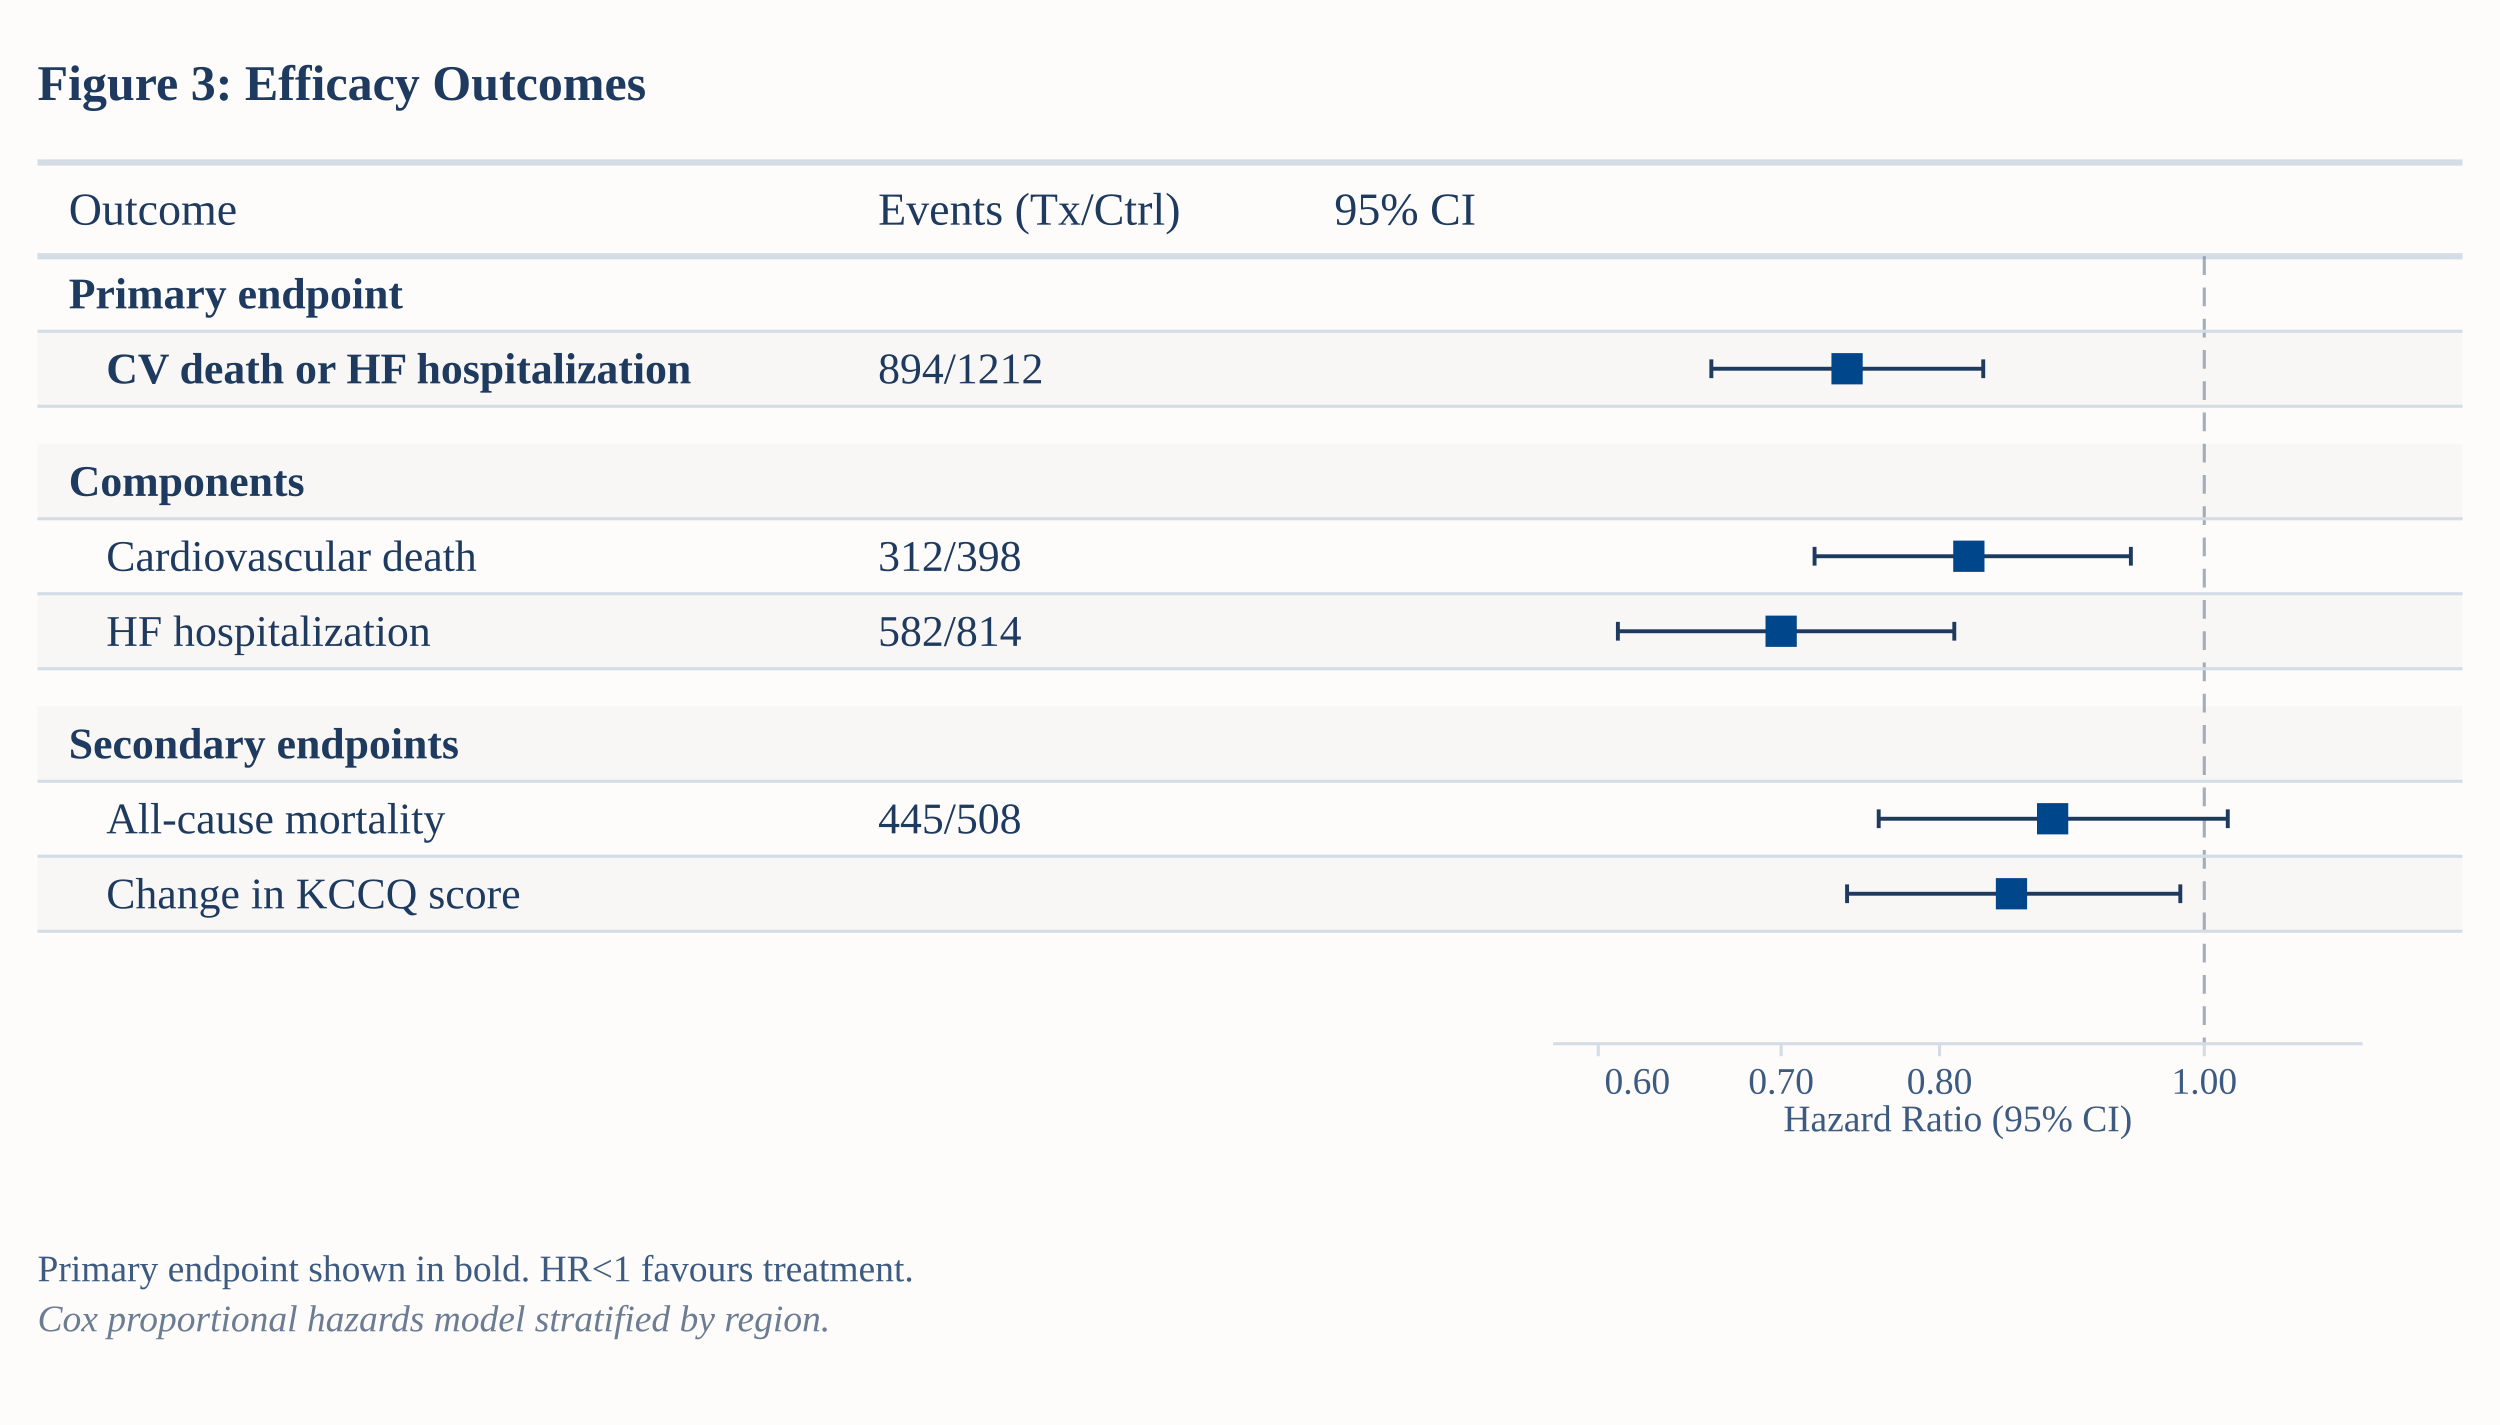
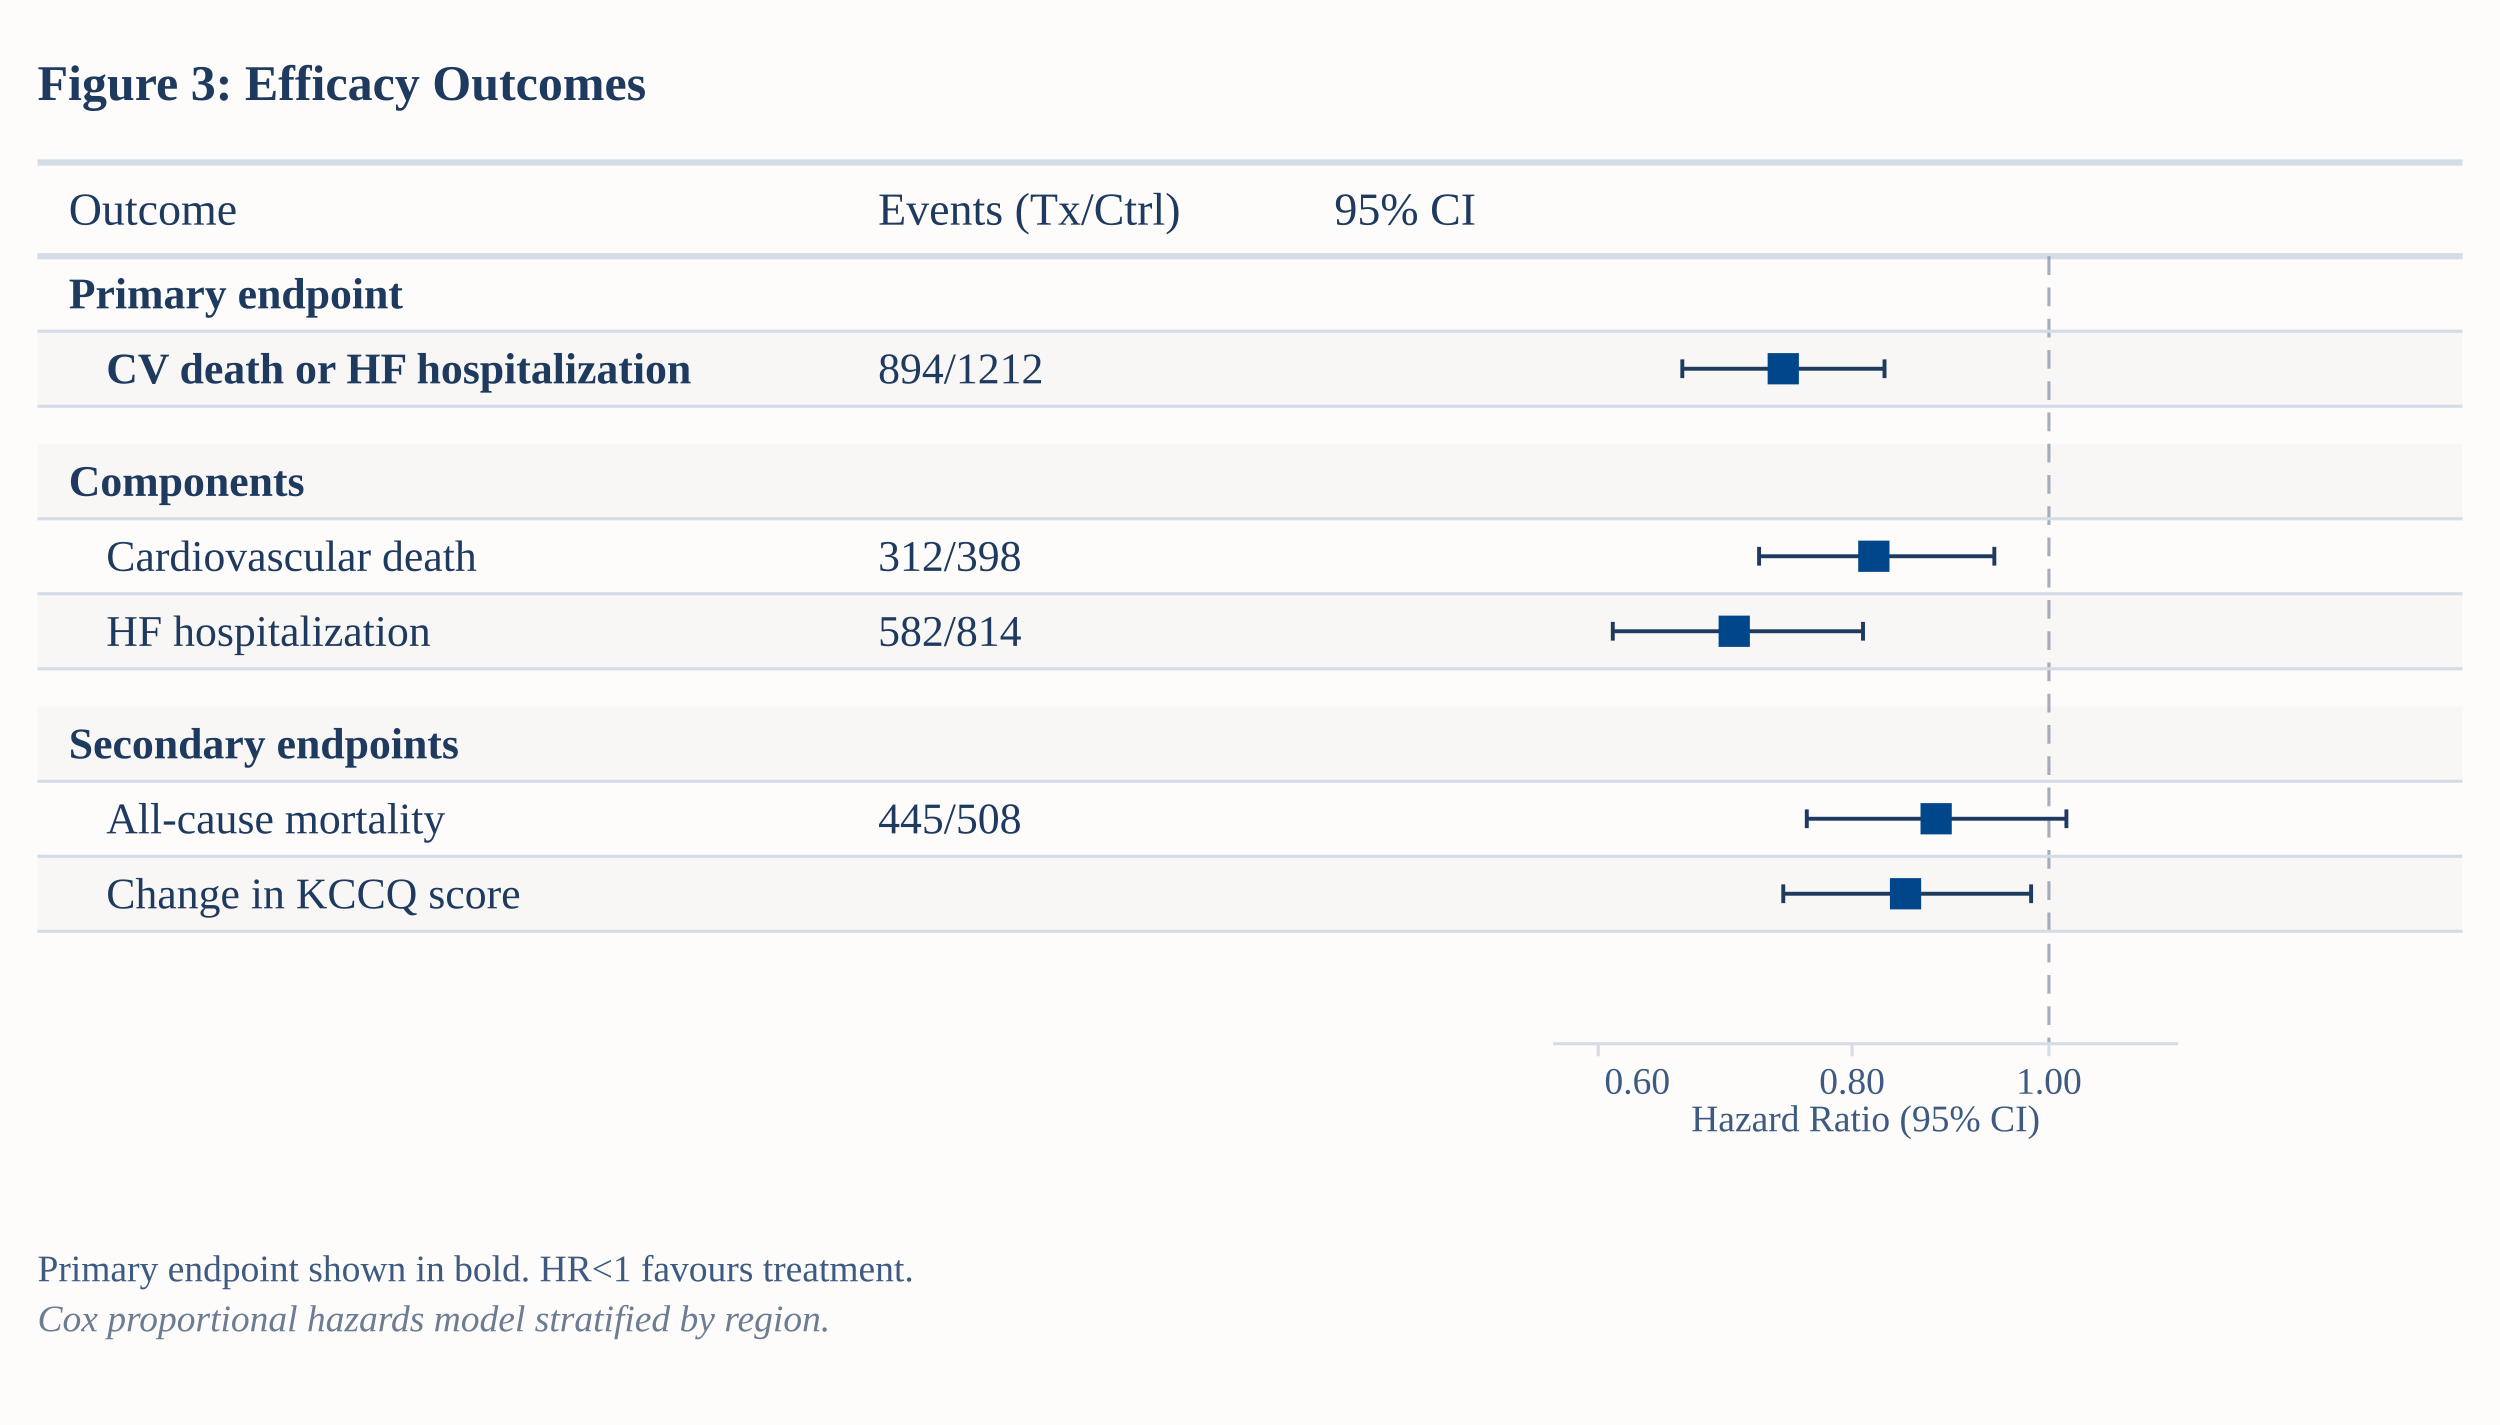
<svg xmlns="http://www.w3.org/2000/svg" width="800" height="456" viewBox="0 0 800 456">
  <rect width="100%" height="100%" fill="#fdfcfb" />
  <text x="12" y="32" font-family="Georgia, 'Times New Roman', serif" font-size="16px" font-weight="700" fill="#1e3a5f">Figure 3: Efficacy Outcomes</text>
  <line x1="12" x2="788" y1="52" y2="52" stroke="#d4dce6" stroke-width="2" />
  <text x="22" y="71.9" font-family="Georgia, 'Times New Roman', serif" font-size="14.7px" font-weight="500" fill="#1e3a5f">Outcome</text>
  <text x="281" y="71.9" font-family="Georgia, 'Times New Roman', serif" font-size="14.7px" font-weight="500" text-anchor="start" fill="#1e3a5f">Events (Tx/Ctrl)</text>
  <text x="427" y="71.9" font-family="Georgia, 'Times New Roman', serif" font-size="14.7px" font-weight="500" text-anchor="start" fill="#1e3a5f">95% CI</text>
  <text x="507" y="71.9" font-family="Georgia, 'Times New Roman', serif" font-size="14.7px" font-weight="500" text-anchor="start" fill="#1e3a5f" />
  <line x1="12" x2="788" y1="82" y2="82" stroke="#d4dce6" stroke-width="2" />
  <rect x="12" y="106" width="776" height="24" fill="#f8f7f5" />
  <rect x="12" y="142" width="776" height="24" fill="#f8f7f5" />
  <rect x="12" y="190" width="776" height="24" fill="#f8f7f5" />
  <rect x="12" y="226" width="776" height="24" fill="#f8f7f5" />
  <rect x="12" y="274" width="776" height="24" fill="#f8f7f5" />
-   <line x1="705.37" x2="705.37" y1="82" y2="334" stroke="#6b7c93" stroke-width="1" stroke-opacity="0.6" stroke-dasharray="6,4" />
+   <line x1="655.659" x2="655.659" y1="82" y2="334" stroke="#6b7c93" stroke-width="1" stroke-opacity="0.6" stroke-dasharray="6,4" />
  <g class="interval effect-0">
-     <line x1="547.63" x2="634.635" y1="118" y2="118" stroke="#1e3a5f" stroke-width="1.25" />
-     <line x1="547.63" x2="547.63" y1="115" y2="121" stroke="#1e3a5f" stroke-width="1.25" />
-     <line x1="634.635" x2="634.635" y1="115" y2="121" stroke="#1e3a5f" stroke-width="1.25" />
-     <rect x="586.063" y="113" width="10" height="10" fill="#00468b" />
+     <line x1="538.341" x2="603.05" y1="118" y2="118" stroke="#1e3a5f" stroke-width="1.25" />
+     <line x1="538.341" x2="538.341" y1="115" y2="121" stroke="#1e3a5f" stroke-width="1.25" />
+     <line x1="603.05" x2="603.05" y1="115" y2="121" stroke="#1e3a5f" stroke-width="1.25" />
+     <rect x="565.644" y="113" width="10" height="10" fill="#00468b" />
  </g>
  <g class="interval effect-0">
-     <line x1="580.662" x2="681.881" y1="178" y2="178" stroke="#1e3a5f" stroke-width="1.25" />
-     <line x1="580.662" x2="580.662" y1="175" y2="181" stroke="#1e3a5f" stroke-width="1.25" />
-     <line x1="681.881" x2="681.881" y1="175" y2="181" stroke="#1e3a5f" stroke-width="1.25" />
-     <rect x="625.033" y="173" width="10" height="10" fill="#00468b" />
+     <line x1="562.908" x2="638.189" y1="178" y2="178" stroke="#1e3a5f" stroke-width="1.25" />
+     <line x1="562.908" x2="562.908" y1="175" y2="181" stroke="#1e3a5f" stroke-width="1.25" />
+     <line x1="638.189" x2="638.189" y1="175" y2="181" stroke="#1e3a5f" stroke-width="1.25" />
+     <rect x="594.628" y="173" width="10" height="10" fill="#00468b" />
  </g>
  <g class="interval effect-0">
-     <line x1="517.723" x2="625.375" y1="202" y2="202" stroke="#1e3a5f" stroke-width="1.25" />
-     <line x1="517.723" x2="517.723" y1="199" y2="205" stroke="#1e3a5f" stroke-width="1.25" />
-     <line x1="625.375" x2="625.375" y1="199" y2="205" stroke="#1e3a5f" stroke-width="1.25" />
-     <rect x="564.967" y="197" width="10" height="10" fill="#00468b" />
+     <line x1="516.098" x2="596.163" y1="202" y2="202" stroke="#1e3a5f" stroke-width="1.25" />
+     <line x1="516.098" x2="516.098" y1="199" y2="205" stroke="#1e3a5f" stroke-width="1.25" />
+     <line x1="596.163" x2="596.163" y1="199" y2="205" stroke="#1e3a5f" stroke-width="1.25" />
+     <rect x="549.954" y="197" width="10" height="10" fill="#00468b" />
  </g>
  <g class="interval effect-0">
-     <line x1="601.187" x2="712.888" y1="262" y2="262" stroke="#1e3a5f" stroke-width="1.25" />
-     <line x1="601.187" x2="601.187" y1="259" y2="265" stroke="#1e3a5f" stroke-width="1.25" />
-     <line x1="712.888" x2="712.888" y1="259" y2="265" stroke="#1e3a5f" stroke-width="1.25" />
-     <rect x="651.841" y="257" width="10" height="10" fill="#00468b" />
+     <line x1="578.174" x2="661.25" y1="262" y2="262" stroke="#1e3a5f" stroke-width="1.25" />
+     <line x1="578.174" x2="578.174" y1="259" y2="265" stroke="#1e3a5f" stroke-width="1.25" />
+     <line x1="661.25" x2="661.25" y1="259" y2="265" stroke="#1e3a5f" stroke-width="1.25" />
+     <rect x="614.566" y="257" width="10" height="10" fill="#00468b" />
  </g>
  <g class="interval effect-0">
-     <line x1="591.063" x2="697.701" y1="286" y2="286" stroke="#1e3a5f" stroke-width="1.25" />
-     <line x1="591.063" x2="591.063" y1="283" y2="289" stroke="#1e3a5f" stroke-width="1.25" />
-     <line x1="697.701" x2="697.701" y1="283" y2="289" stroke="#1e3a5f" stroke-width="1.25" />
-     <rect x="638.674" y="281" width="10" height="10" fill="#00468b" />
+     <line x1="570.644" x2="649.955" y1="286" y2="286" stroke="#1e3a5f" stroke-width="1.25" />
+     <line x1="570.644" x2="570.644" y1="283" y2="289" stroke="#1e3a5f" stroke-width="1.25" />
+     <line x1="649.955" x2="649.955" y1="283" y2="289" stroke="#1e3a5f" stroke-width="1.25" />
+     <rect x="604.773" y="281" width="10" height="10" fill="#00468b" />
  </g>
  <g transform="translate(0, 334)">
-     <line x1="497" x2="756" y1="0" y2="0" stroke="#d4dce6" stroke-width="1" />
-     <line x1="511.448" x2="511.448" y1="0" y2="4" stroke="#d4dce6" stroke-width="1" />
-     <text x="513.448" y="16" text-anchor="start" font-family="Georgia, 'Times New Roman', serif" font-size="12px" fill="#3d5a80">0.60</text>
-     <line x1="569.967" x2="569.967" y1="0" y2="4" stroke="#d4dce6" stroke-width="1" />
-     <text x="569.967" y="16" text-anchor="middle" font-family="Georgia, 'Times New Roman', serif" font-size="12px" fill="#3d5a80">0.70</text>
-     <line x1="620.659" x2="620.659" y1="0" y2="4" stroke="#d4dce6" stroke-width="1" />
-     <text x="620.659" y="16" text-anchor="middle" font-family="Georgia, 'Times New Roman', serif" font-size="12px" fill="#3d5a80">0.80</text>
-     <line x1="705.37" x2="705.37" y1="0" y2="4" stroke="#d4dce6" stroke-width="1" />
-     <text x="705.37" y="16" text-anchor="middle" font-family="Georgia, 'Times New Roman', serif" font-size="12px" fill="#3d5a80">1.00</text>
-     <text x="626.5" y="28" text-anchor="middle" font-family="Georgia, 'Times New Roman', serif" font-size="12px" font-weight="500" fill="#3d5a80">Hazard Ratio (95% CI)</text>
+     <line x1="497" x2="697" y1="0" y2="0" stroke="#d4dce6" stroke-width="1" />
+     <line x1="511.431" x2="511.431" y1="0" y2="4" stroke="#d4dce6" stroke-width="1" />
+     <text x="513.431" y="16" text-anchor="start" font-family="Georgia, 'Times New Roman', serif" font-size="12px" fill="#3d5a80">0.60</text>
+     <line x1="592.656" x2="592.656" y1="0" y2="4" stroke="#d4dce6" stroke-width="1" />
+     <text x="592.656" y="16" text-anchor="middle" font-family="Georgia, 'Times New Roman', serif" font-size="12px" fill="#3d5a80">0.80</text>
+     <line x1="655.659" x2="655.659" y1="0" y2="4" stroke="#d4dce6" stroke-width="1" />
+     <text x="655.659" y="16" text-anchor="middle" font-family="Georgia, 'Times New Roman', serif" font-size="12px" fill="#3d5a80">1.00</text>
+     <text x="597" y="28" text-anchor="middle" font-family="Georgia, 'Times New Roman', serif" font-size="12px" font-weight="500" fill="#3d5a80">Hazard Ratio (95% CI)</text>
  </g>
  <text x="22" y="98.667" font-family="Georgia, 'Times New Roman', serif" font-size="14px" font-weight="700" font-style="normal" fill="#1e3a5f">Primary endpoint</text>
  <text x="281" y="98.667" font-family="Georgia, 'Times New Roman', serif" font-size="14px" font-weight="400" font-style="normal" text-anchor="start" fill="#1e3a5f" />
  <text x="427" y="98.667" font-family="Georgia, 'Times New Roman', serif" font-size="14px" font-weight="400" font-style="normal" text-anchor="start" fill="#1e3a5f" />
  <line x1="12" x2="788" y1="106" y2="106" stroke="#d4dce6" stroke-width="1" />
  <text x="34" y="122.667" font-family="Georgia, 'Times New Roman', serif" font-size="14px" font-weight="700" font-style="normal" fill="#1e3a5f">  CV death or HF hospitalization</text>
  <text x="281" y="122.667" font-family="Georgia, 'Times New Roman', serif" font-size="14px" font-weight="400" font-style="normal" text-anchor="start" fill="#1e3a5f">894/1212</text>
  <text x="427" y="122.667" font-family="Georgia, 'Times New Roman', serif" font-size="14px" font-weight="400" font-style="normal" text-anchor="start" fill="#1e3a5f" />
  <line x1="12" x2="788" y1="130" y2="130" stroke="#d4dce6" stroke-width="1" />
  <text x="22" y="140.667" font-family="Georgia, 'Times New Roman', serif" font-size="14px" font-weight="400" font-style="normal" fill="#1e3a5f" />
  <text x="281" y="140.667" font-family="Georgia, 'Times New Roman', serif" font-size="14px" font-weight="400" font-style="normal" text-anchor="start" fill="#1e3a5f" />
  <text x="427" y="140.667" font-family="Georgia, 'Times New Roman', serif" font-size="14px" font-weight="400" font-style="normal" text-anchor="start" fill="#1e3a5f" />
  <text x="22" y="158.667" font-family="Georgia, 'Times New Roman', serif" font-size="14px" font-weight="700" font-style="normal" fill="#1e3a5f">Components</text>
  <text x="281" y="158.667" font-family="Georgia, 'Times New Roman', serif" font-size="14px" font-weight="400" font-style="normal" text-anchor="start" fill="#1e3a5f" />
  <text x="427" y="158.667" font-family="Georgia, 'Times New Roman', serif" font-size="14px" font-weight="400" font-style="normal" text-anchor="start" fill="#1e3a5f" />
  <line x1="12" x2="788" y1="166" y2="166" stroke="#d4dce6" stroke-width="1" />
  <text x="34" y="182.667" font-family="Georgia, 'Times New Roman', serif" font-size="14px" font-weight="400" font-style="normal" fill="#1e3a5f">  Cardiovascular death</text>
  <text x="281" y="182.667" font-family="Georgia, 'Times New Roman', serif" font-size="14px" font-weight="400" font-style="normal" text-anchor="start" fill="#1e3a5f">312/398</text>
  <text x="427" y="182.667" font-family="Georgia, 'Times New Roman', serif" font-size="14px" font-weight="400" font-style="normal" text-anchor="start" fill="#1e3a5f" />
  <line x1="12" x2="788" y1="190" y2="190" stroke="#d4dce6" stroke-width="1" />
  <text x="34" y="206.667" font-family="Georgia, 'Times New Roman', serif" font-size="14px" font-weight="400" font-style="normal" fill="#1e3a5f">  HF hospitalization</text>
  <text x="281" y="206.667" font-family="Georgia, 'Times New Roman', serif" font-size="14px" font-weight="400" font-style="normal" text-anchor="start" fill="#1e3a5f">582/814</text>
  <text x="427" y="206.667" font-family="Georgia, 'Times New Roman', serif" font-size="14px" font-weight="400" font-style="normal" text-anchor="start" fill="#1e3a5f" />
  <line x1="12" x2="788" y1="214" y2="214" stroke="#d4dce6" stroke-width="1" />
  <text x="22" y="224.667" font-family="Georgia, 'Times New Roman', serif" font-size="14px" font-weight="400" font-style="normal" fill="#1e3a5f" />
  <text x="281" y="224.667" font-family="Georgia, 'Times New Roman', serif" font-size="14px" font-weight="400" font-style="normal" text-anchor="start" fill="#1e3a5f" />
  <text x="427" y="224.667" font-family="Georgia, 'Times New Roman', serif" font-size="14px" font-weight="400" font-style="normal" text-anchor="start" fill="#1e3a5f" />
  <text x="22" y="242.667" font-family="Georgia, 'Times New Roman', serif" font-size="14px" font-weight="700" font-style="normal" fill="#1e3a5f">Secondary endpoints</text>
  <text x="281" y="242.667" font-family="Georgia, 'Times New Roman', serif" font-size="14px" font-weight="400" font-style="normal" text-anchor="start" fill="#1e3a5f" />
  <text x="427" y="242.667" font-family="Georgia, 'Times New Roman', serif" font-size="14px" font-weight="400" font-style="normal" text-anchor="start" fill="#1e3a5f" />
  <line x1="12" x2="788" y1="250" y2="250" stroke="#d4dce6" stroke-width="1" />
  <text x="34" y="266.667" font-family="Georgia, 'Times New Roman', serif" font-size="14px" font-weight="400" font-style="normal" fill="#1e3a5f">  All-cause mortality</text>
  <text x="281" y="266.667" font-family="Georgia, 'Times New Roman', serif" font-size="14px" font-weight="400" font-style="normal" text-anchor="start" fill="#1e3a5f">445/508</text>
  <text x="427" y="266.667" font-family="Georgia, 'Times New Roman', serif" font-size="14px" font-weight="400" font-style="normal" text-anchor="start" fill="#1e3a5f" />
  <line x1="12" x2="788" y1="274" y2="274" stroke="#d4dce6" stroke-width="1" />
  <text x="34" y="290.667" font-family="Georgia, 'Times New Roman', serif" font-size="14px" font-weight="400" font-style="normal" fill="#1e3a5f">  Change in KCCQ score</text>
  <text x="281" y="290.667" font-family="Georgia, 'Times New Roman', serif" font-size="14px" font-weight="400" font-style="normal" text-anchor="start" fill="#1e3a5f" />
  <text x="427" y="290.667" font-family="Georgia, 'Times New Roman', serif" font-size="14px" font-weight="400" font-style="normal" text-anchor="start" fill="#1e3a5f" />
  <line x1="12" x2="788" y1="298" y2="298" stroke="#d4dce6" stroke-width="1" />
  <text x="12" y="410" font-family="Georgia, 'Times New Roman', serif" font-size="12px" fill="#3d5a80">Primary endpoint shown in bold. HR&lt;1 favours treatment.</text>
  <text x="12" y="426" font-family="Georgia, 'Times New Roman', serif" font-size="12px" font-style="italic" fill="#6b7c93">Cox proportional hazards model stratified by region.</text>
</svg>
